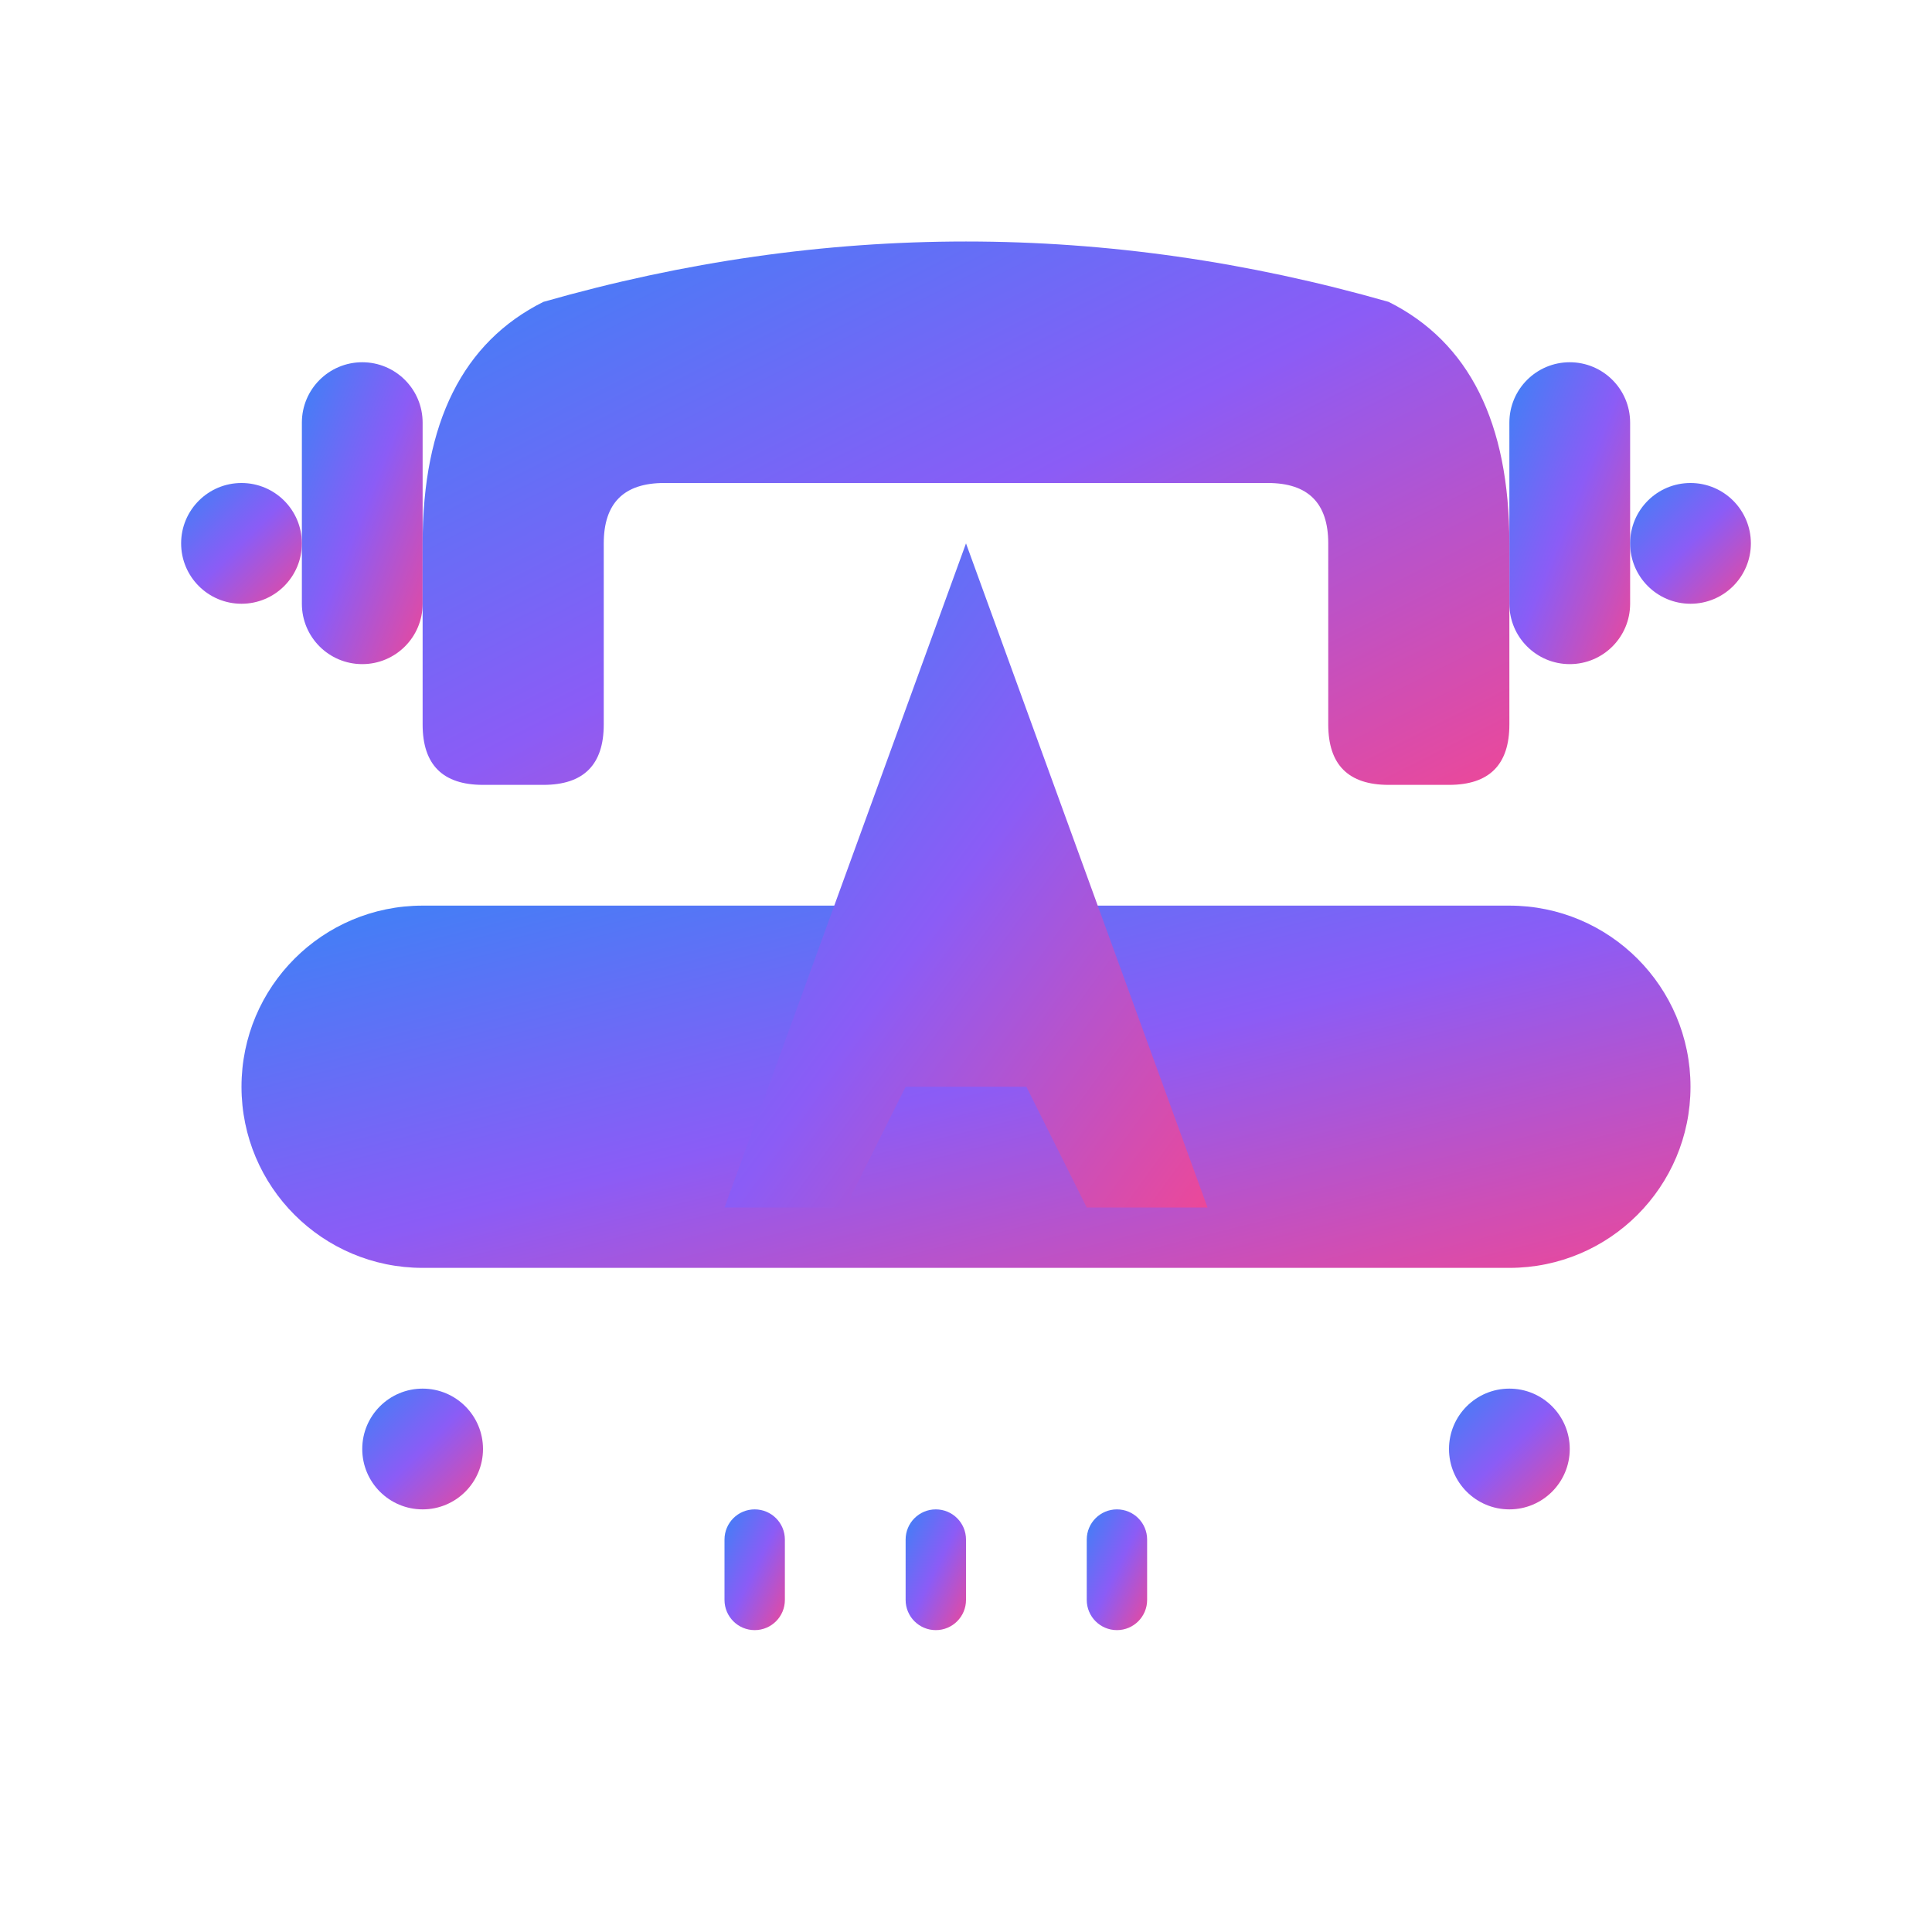
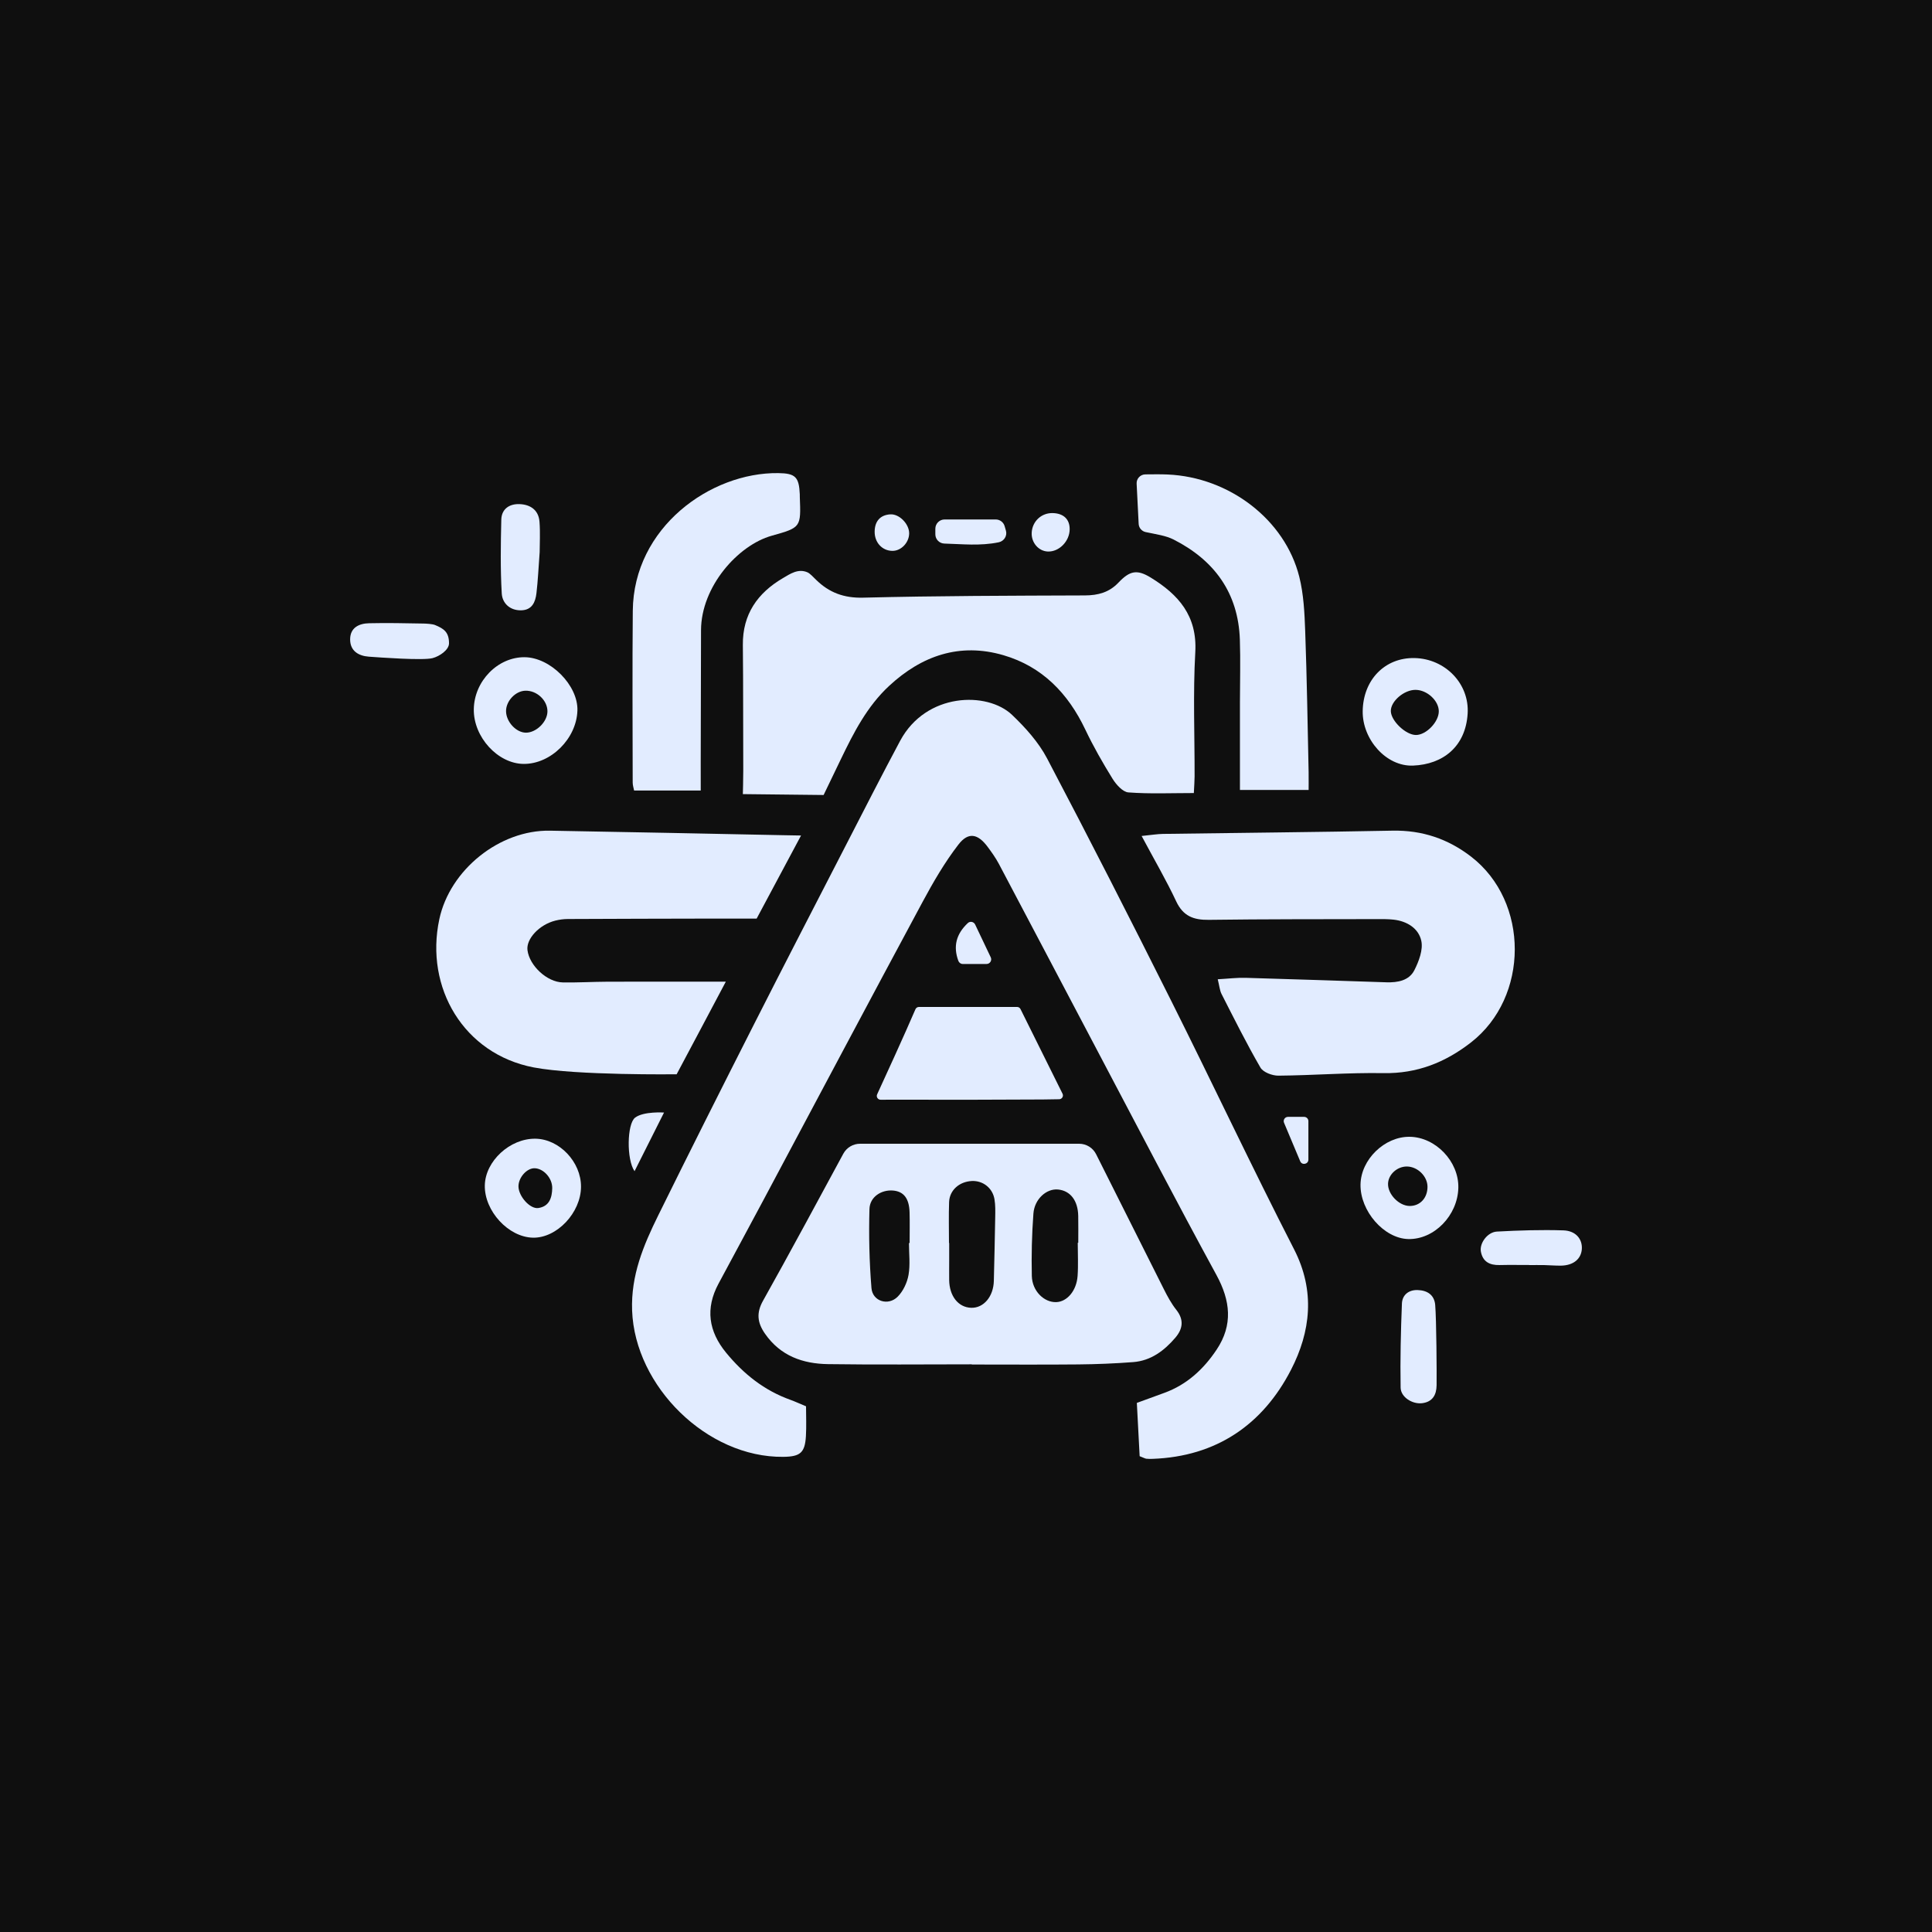
- <svg xmlns="http://www.w3.org/2000/svg" width="32" height="32" viewBox="0 0 32 32" fill="none">
-   <defs>
-     <linearGradient id="faviconGradient" x1="0%" y1="0%" x2="100%" y2="100%">
-       <stop offset="0%" style="stop-color:#3B82F6;stop-opacity:1" />
-       <stop offset="50%" style="stop-color:#8B5CF6;stop-opacity:1" />
-       <stop offset="100%" style="stop-color:#EC4899;stop-opacity:1" />
-     </linearGradient>
-   </defs>
-   <g fill="url(#faviconGradient)">
-     <rect x="5" y="6" width="2" height="5" rx="1" />
-     <rect x="25" y="6" width="2" height="5" rx="1" />
-     <path d="M9 5 Q16 3 23 5 Q25 6 25 9 L25 12 Q25 13 24 13 L23 13 Q22 13 22 12 L22 9 Q22 8 21 8 L11 8 Q10 8 10 9 L10 12 Q10 13 9 13 L8 13 Q7 13 7 12 L7 9 Q7 6 9 5 Z" />
-     <circle cx="4" cy="9" r="1" />
-     <circle cx="28" cy="9" r="1" />
-     <rect x="4" y="15" width="24" height="6" rx="3" />
-     <path d="M16 9 L12 20 L14 20 L15 18 L17 18 L18 20 L20 20 L16 9 Z M15.2 15.5 L16.8 15.5 L16 13 L15.2 15.5 Z" />
-     <circle cx="7" cy="24" r="1" />
-     <circle cx="25" cy="24" r="1" />
-     <rect x="12" y="25" width="1" height="2" rx="0.5" />
-     <rect x="15" y="25" width="1" height="2" rx="0.5" />
-     <rect x="18" y="25" width="1" height="2" rx="0.5" />
+ <svg xmlns="http://www.w3.org/2000/svg" version="1.1" id="Layer_1" x="0px" y="0px" viewBox="0 0 1000 1000" style="enable-background:new 0 0 1000 1000;" xml:space="preserve">
+   <style type="text/css">
+ 	.st0{fill:#0F0F0F;}
+ 	.st1{fill:#E2ECFF;}
+ </style>
+   <rect class="st0" width="1000" height="1000" />
+   <g>
+     <g>
+       <path class="st1" d="M589.88,753.72c-0.47-8.99-0.96-18.15-1.45-27.58c5.16-1.88,9.67-3.54,14.19-5.18    c11.72-4.25,20.42-12.33,27.15-22.46c8.47-12.74,7.12-25.25-0.16-38.6c-20.85-38.23-40.92-76.89-61.26-115.4    c-17.12-32.43-34.16-64.91-51.32-97.33c-1.65-3.11-3.72-6.02-5.83-8.85c-5.04-6.78-9.97-7.85-15.11-1.19    c-7.09,9.18-13.01,19.38-18.53,29.64c-27.65,51.4-54.99,102.97-82.46,154.47c-7.7,14.43-15.49,28.81-23.22,43.23    c-6.86,12.79-5.15,24.61,3.95,35.69c9.02,10.99,19.76,19.56,33.28,24.39c2.27,0.81,4.45,1.84,8.09,3.35c0,5,0.25,10.24-0.06,15.45    c-0.51,8.58-2.91,10.61-11.72,10.71c-39.43,0.44-76.79-36.46-78.24-75.7c-0.67-18.25,5.87-33.76,13.49-49.22    c16.32-33.11,32.92-66.09,49.62-99.01c15.78-31.11,31.82-62.1,47.79-93.12c9.21-17.88,18.34-35.81,27.82-53.54    c13.43-25.11,45.13-25.67,57.94-13.45c6.94,6.62,13.71,14.14,18.13,22.54c21.92,41.65,43.28,83.6,64.36,125.69    c21.38,42.69,41.7,85.91,63.48,128.39c11.09,21.63,8.53,42.74-1.59,62.38c-14.63,28.38-38.63,44.87-71.61,46.08    c-1.1,0.04-2.21,0.05-3.3-0.07C592.66,754.94,592.07,754.57,589.88,753.72z" />
+       <path class="st1" d="M608.88,678c-2.58-3.26-4.62-7.02-6.49-10.76c-8.09-16.14-27.79-55.39-35.04-69.81    c-1.67-3.34-5.08-5.43-8.81-5.43c-14.64,0-102.12,0-113.37,0c-3.63,0-6.95,1.98-8.68,5.18c-7.85,14.56-30.27,56.07-41.52,76.03    c-3.56,6.32-3,11.37,0.99,17.11c8.01,11.53,19.6,15.57,32.69,15.75c24.77,0.36,49.56,0.1,74.34,0.1c0,0.03,0,0.07,0,0.1    c18.36,0,36.73,0.13,55.09-0.05c9.5-0.09,19.01-0.47,28.48-1.2c9.15-0.71,16.06-5.91,21.81-12.65    C612.2,687.88,612.95,683.15,608.88,678z M470.82,643.38c-0.11,0-0.23,0-0.34,0c0,5.52,0.71,11.17-0.23,16.53    c-0.71,4-2.77,8.4-5.61,11.25c-4.89,4.93-13.01,2.41-13.57-4.43c-1.11-13.59-1.42-27.29-1.04-40.92    c0.17-6.31,6.16-10.08,12.17-9.59c5.55,0.46,8.38,4.04,8.59,11.26C470.94,632.77,470.82,638.08,470.82,643.38z M515.12,629.94    c-0.18,11.02-0.44,22.03-0.71,33.04c-0.2,8.15-5.29,14.14-11.75,13.93c-6.65-0.22-11.26-6.04-11.37-14.38    c-0.04-3.31,0.01-6.61,0.01-9.92c0-3.09,0-6.17,0-9.26c-0.04,0-0.07,0-0.11,0c0-7.05-0.19-14.11,0.06-21.15    c0.22-6.15,5.29-10.61,11.79-10.91c5.71-0.26,10.72,3.59,11.7,9.44C515.25,623.73,515.17,626.86,515.12,629.94z M558.11,643.25    c-0.09,0-0.18,0-0.27,0c0,5.73,0.32,11.48-0.08,17.18c-0.54,7.69-5.47,13.38-11.08,13.55c-6.29,0.19-12.43-5.76-12.61-13.55    c-0.24-10.76,0.02-21.56,0.82-32.29c0.57-7.59,6.85-13.05,12.78-12.45c6.36,0.64,10.27,5.72,10.42,13.68    C558.18,634,558.11,638.63,558.11,643.25z" />
+       <path class="st1" d="M384.5,411.03c0,0,0.23-8.45,0.21-12.16c-0.12-21.68,0.03-43.36-0.21-65.04    c-0.17-15.88,7.64-26.91,20.7-34.57c3.77-2.21,7.92-5.14,12.77-3.01c1.29,0.57,3.15,2.59,4.4,3.82c6.76,6.64,14.4,9.54,24.4,9.28    c38.25-0.96,76.52-1.02,114.78-1.16c6.83-0.03,12.56-1.57,17.33-6.6c5.92-6.24,9.66-6.98,16.78-2.61    c14.3,8.78,24.08,19.75,23.02,38.55c-1.21,21.39-0.31,42.91-0.36,64.37c-0.01,2.38-0.21,4.75-0.39,8.58    c-11.62,0-22.79,0.5-33.87-0.33c-2.94-0.22-6.34-4.06-8.2-7.06c-5.11-8.25-9.95-16.73-14.12-25.49    c-8.9-18.72-22.28-32.6-42.37-38.47c-22.64-6.61-42.3,0.24-59.17,15.9c-11.41,10.58-18.36,24.21-25,37.99l-8.9,18.47L384.5,411.03    z" />
+       <path class="st1" d="M590.9,432.7c5.13-0.51,8.1-1.03,11.08-1.07c39.59-0.57,79.19-0.9,118.78-1.68    c15.31-0.3,28.71,4.22,40.69,13.46c30.2,23.28,30.08,72.74-0.09,96.17c-13.37,10.39-27.94,16.16-45.27,15.87    c-18.11-0.31-36.25,1.16-54.38,1.31c-3.18,0.03-7.9-1.75-9.31-4.19c-7.2-12.41-13.6-25.29-20.13-38.08    c-0.94-1.85-1.09-4.1-1.97-7.62c5.44-0.3,9.94-0.88,14.41-0.75c24.32,0.68,48.64,1.55,72.96,2.32c5.8,0.18,11.69-0.89,14.42-6.3    c2.32-4.6,4.58-10.55,3.57-15.18c-1.4-6.46-7.42-10.21-14.41-10.96c-2.85-0.31-5.74-0.28-8.62-0.27    c-28.98,0.07-57.97-0.01-86.94,0.38c-7.9,0.11-13.3-1.91-16.88-9.55C603.68,455.62,597.56,445.16,590.9,432.7z" />
+       <path class="st1" d="M414.62,432.46c0,0-15.79,29.55-22.98,43c-8.67,0-15.72-0.01-22.77,0c-24.99,0.05-49.97,0.1-74.96,0.22    c-2.19,0.01-4.43,0.31-6.55,0.85c-8.28,2.11-15.08,9.45-14.34,15.28c1.01,8.01,10.1,16.55,18.29,16.69    c7.73,0.14,15.48-0.34,23.21-0.37c19.64-0.06,40.75-0.02,61.16-0.02c-0.01,0.12-25.45,47.93-25.45,47.93s-51.88,0.68-73.97-3.54    c-36.14-6.91-56.48-41.22-48.86-76.76c5.48-25.55,31.16-46.22,57.25-45.78c40.46,0.68,80.92,1.54,121.38,2.35    C407.98,432.35,414.62,432.46,414.62,432.46z" />
+       <path class="st1" d="M362.7,409.17c-12.23,0-23.13,0-34.49,0c-0.22-1.21-0.73-2.67-0.73-4.13c-0.04-29.63-0.22-59.25,0.05-88.88    c0.39-43.17,40.24-71.72,75.3-71.28c8.88,0.11,10.74,2,11.14,10.98c0.02,0.44-0.01,0.88,0.01,1.33    c0.61,15.78,0.63,15.85-14.5,20.09c-17.6,4.93-36.56,26.42-36.63,48.89c-0.07,22.77-0.11,45.54-0.16,68.32    C362.7,399.06,362.7,403.63,362.7,409.17z" />
+       <path class="st1" d="M675.57,326.73c-0.34-9.46-0.79-19.15-3.08-28.25c-7.44-29.54-36.2-51.48-68.1-52.88    c-3.66-0.16-7.33-0.1-11.55-0.06c-2.6,0.03-4.66,2.21-4.52,4.8l1.05,20.81c0.1,2.07,1.59,3.82,3.62,4.25    c5.73,1.22,10.44,1.83,14.43,3.85c21.11,10.7,33.51,27.62,34.33,51.82c0.37,10.82,0.05,21.66,0.04,32.5c0,14.97,0,29.94,0,45.31    h35.55c0,0,0.05-6.39,0-9.21C676.82,375.34,676.45,351.02,675.57,326.73z" />
+       <path class="st1" d="M528.2,522.28c6.22,12.46,17.79,35.81,21.77,43.83c0.64,1.3-0.28,2.82-1.73,2.85    c-2.81,0.05-6.75,0.12-8.51,0.13c-25.4,0.15-50.81,0.19-76.21,0.11c-1.83-0.01-5.22,0.01-7.71,0.02c-1.44,0.01-2.4-1.48-1.8-2.79    c3.68-7.99,14.29-31.12,19.82-44.04c0.31-0.73,1.02-1.19,1.81-1.19h50.79C527.18,521.19,527.86,521.61,528.2,522.28z" />
+       <path class="st1" d="M705.33,368.11c0.22-16.28,11.54-27.85,26.9-27.5c15.73,0.36,28.38,13.17,27.42,28.77    c-1.05,17.03-12.71,26.26-28.24,26.89C717.45,396.84,705.13,382.65,705.33,368.11z M744.72,368.12    c-0.05-5.47-6.01-10.97-11.97-11.05c-5.98-0.08-12.99,5.93-12.86,11.03c0.12,5.07,7.75,12.32,12.99,12.33    C738.21,380.45,744.77,373.63,744.72,368.12z" />
+       <path class="st1" d="M245.24,367.05c0.24-14.55,12.42-26.99,26.31-26.88c13.37,0.1,27.73,14.61,27.32,27.6    c-0.46,14.52-13.7,27.7-27.77,27.63C257.66,395.33,245,381.45,245.24,367.05z M283.36,368.12c-0.04-5.69-5.55-10.8-11.46-10.61    c-5.1,0.16-9.98,5.31-9.97,10.55c0.01,5.48,5.18,11.12,10.26,11.17C277.61,379.27,283.4,373.52,283.36,368.12z" />
+       <path class="st1" d="M754.83,614.82c-0.35,14.36-12.56,26.84-25.93,26.51c-12.55-0.31-24.95-14.5-24.7-28.27    c0.24-12.94,12.48-24.81,25.42-24.66C743.08,588.55,755.16,601.21,754.83,614.82z M728.29,603.78c-5.01-0.08-9.6,4-9.84,8.75    c-0.27,5.52,5.65,11.68,11.24,11.68c5.36,0,9.18-4.14,9.18-9.93C738.87,608.89,733.82,603.88,728.29,603.78z" />
+       <path class="st1" d="M277.1,589.39c12.41,0.15,23.68,12.01,23.63,24.86c-0.05,13.43-12.46,26.6-24.85,26.37    c-12.72-0.24-25.22-13.82-24.94-27.11C251.21,600.98,263.94,589.23,277.1,589.39z M268.36,614.14    c0.07,5.05,5.98,11.77,10.29,11.13c5.68-0.85,7.08-5.32,7.18-10.25c0.11-5.19-4.48-10.23-9.12-10.34    C272.66,604.59,268.3,609.52,268.36,614.14z" />
+       <path class="st1" d="M743.58,717.05c-0.07,4.98-2.12,8.57-7.47,9.24c-5.03,0.63-11.06-3.09-11.15-8.05    c-0.25-14.5,0.09-29.02,0.67-43.51c0.18-4.45,3.45-7.15,8.13-7c4.94,0.15,8.65,2.45,9.1,7.73    C743.5,683.14,743.67,710.89,743.58,717.05z" />
+       <path class="st1" d="M279.33,285.79c-0.6,8.03-0.89,14.65-1.66,21.22c-0.54,4.6-2.24,8.78-7.95,8.89    c-5.86,0.11-9.72-3.75-10.01-8.69c-0.75-12.7-0.54-25.48-0.24-38.21c0.13-5.55,4.16-8.26,9.42-8.07c5.64,0.2,9.88,3.07,10.35,9.1    C279.68,275.73,279.33,281.49,279.33,285.79z" />
+       <path class="st1" d="M791.43,654.76c-5.09,0-10.18-0.09-15.26,0.03c-5.07,0.12-8.71-1.69-9.67-6.98    c-0.78-4.32,3.39-10.08,8.3-10.35c11.46-0.62,22.98-0.99,34.44-0.62c6.44,0.21,9.89,4.58,9.51,9.72    c-0.38,5.14-4.42,8.42-10.73,8.53c-2.87,0.05-5.75-0.22-8.62-0.28c-2.65-0.05-5.31-0.01-7.96-0.01    C791.43,654.78,791.43,654.77,791.43,654.76z" />
+       <path class="st1" d="M190.93,339.89c-5.28-0.38-9.65-2.89-9.7-8.84c-0.05-6.18,4.58-8.35,9.83-8.46    c10.14-0.23,18.09,0.01,28.24,0.16c1.51,0.02,4.61,0.24,5.85,0.75c4.64,1.9,7.26,3.72,7.26,9.48c0,3.41-4.87,6.71-8.52,7.67    C218.94,341.95,196.41,340.29,190.93,339.89z" />
+       <path class="st1" d="M520.67,274.68l-0.68-2.35c-0.6-2.06-2.48-3.46-4.62-3.46h-26.43c-2.66,0-4.81,2.15-4.81,4.81v2.87    c0,2.61,2.08,4.73,4.68,4.8c9.26,0.25,18.49,1.33,28.15-0.67C519.73,280.1,521.43,277.31,520.67,274.68z" />
+       <path class="st1" d="M542.41,285.47c-4.87-0.16-8.71-4.66-8.4-9.85c0.36-5.85,5.06-10.2,10.88-10.05    c5.63,0.14,8.84,3.23,8.77,8.44C553.59,280.17,548.21,285.65,542.41,285.47z" />
+       <path class="st1" d="M496.03,497.31c-2.73-7.45-1.15-13.84,4.92-19.54c1.17-1.1,3.09-0.7,3.78,0.75    c2.63,5.53,5.23,10.99,8.08,16.99c0.76,1.59-0.4,3.44-2.17,3.44h-12.35C497.28,498.95,496.38,498.28,496.03,497.31z" />
+       <path class="st1" d="M470.58,276.08c-0.04,4.81-4.19,9.12-8.72,9.05c-5.28-0.07-9.27-4.38-9.14-10.14    c0.12-5.17,2.82-8.4,8.04-8.76C465.51,265.9,470.63,271.28,470.58,276.08z" />
+       <path class="st1" d="M343.7,575.85c-4.26,8.58-10.67,21.14-15.26,30.36c-4.21-5.97-3.93-24.51,0.29-27.73    C333.17,575.12,343.7,575.85,343.7,575.85z" />
+       <path class="st1" d="M675.02,578.09h-8.36c-1.58,0-2.65,1.61-2.04,3.06c2.44,5.74,5.75,13.64,8.36,19.91    c0.93,2.23,4.24,1.56,4.24-0.86V580.3C677.23,579.08,676.24,578.09,675.02,578.09z" />
+     </g>
  </g>
</svg>
